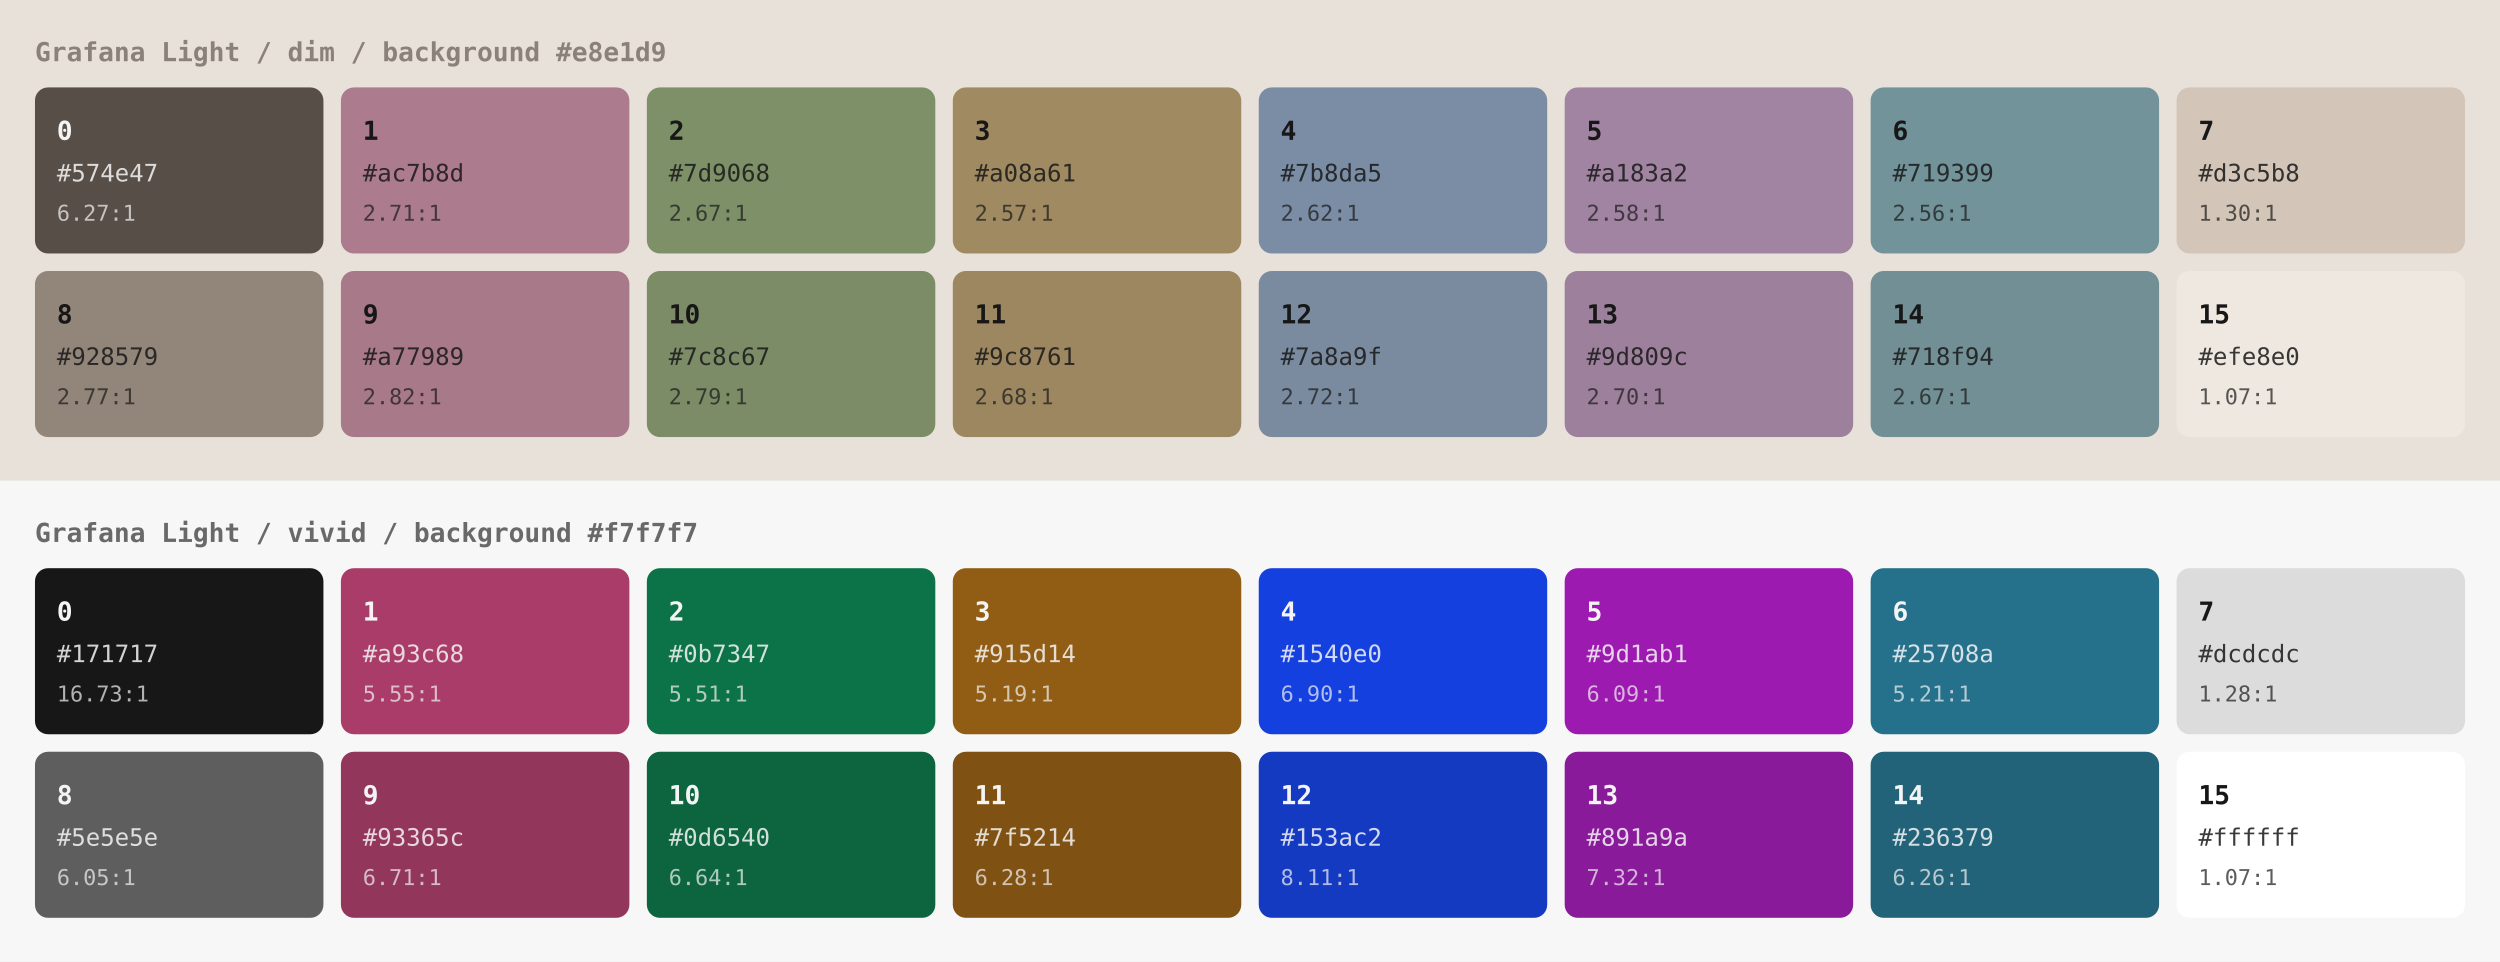
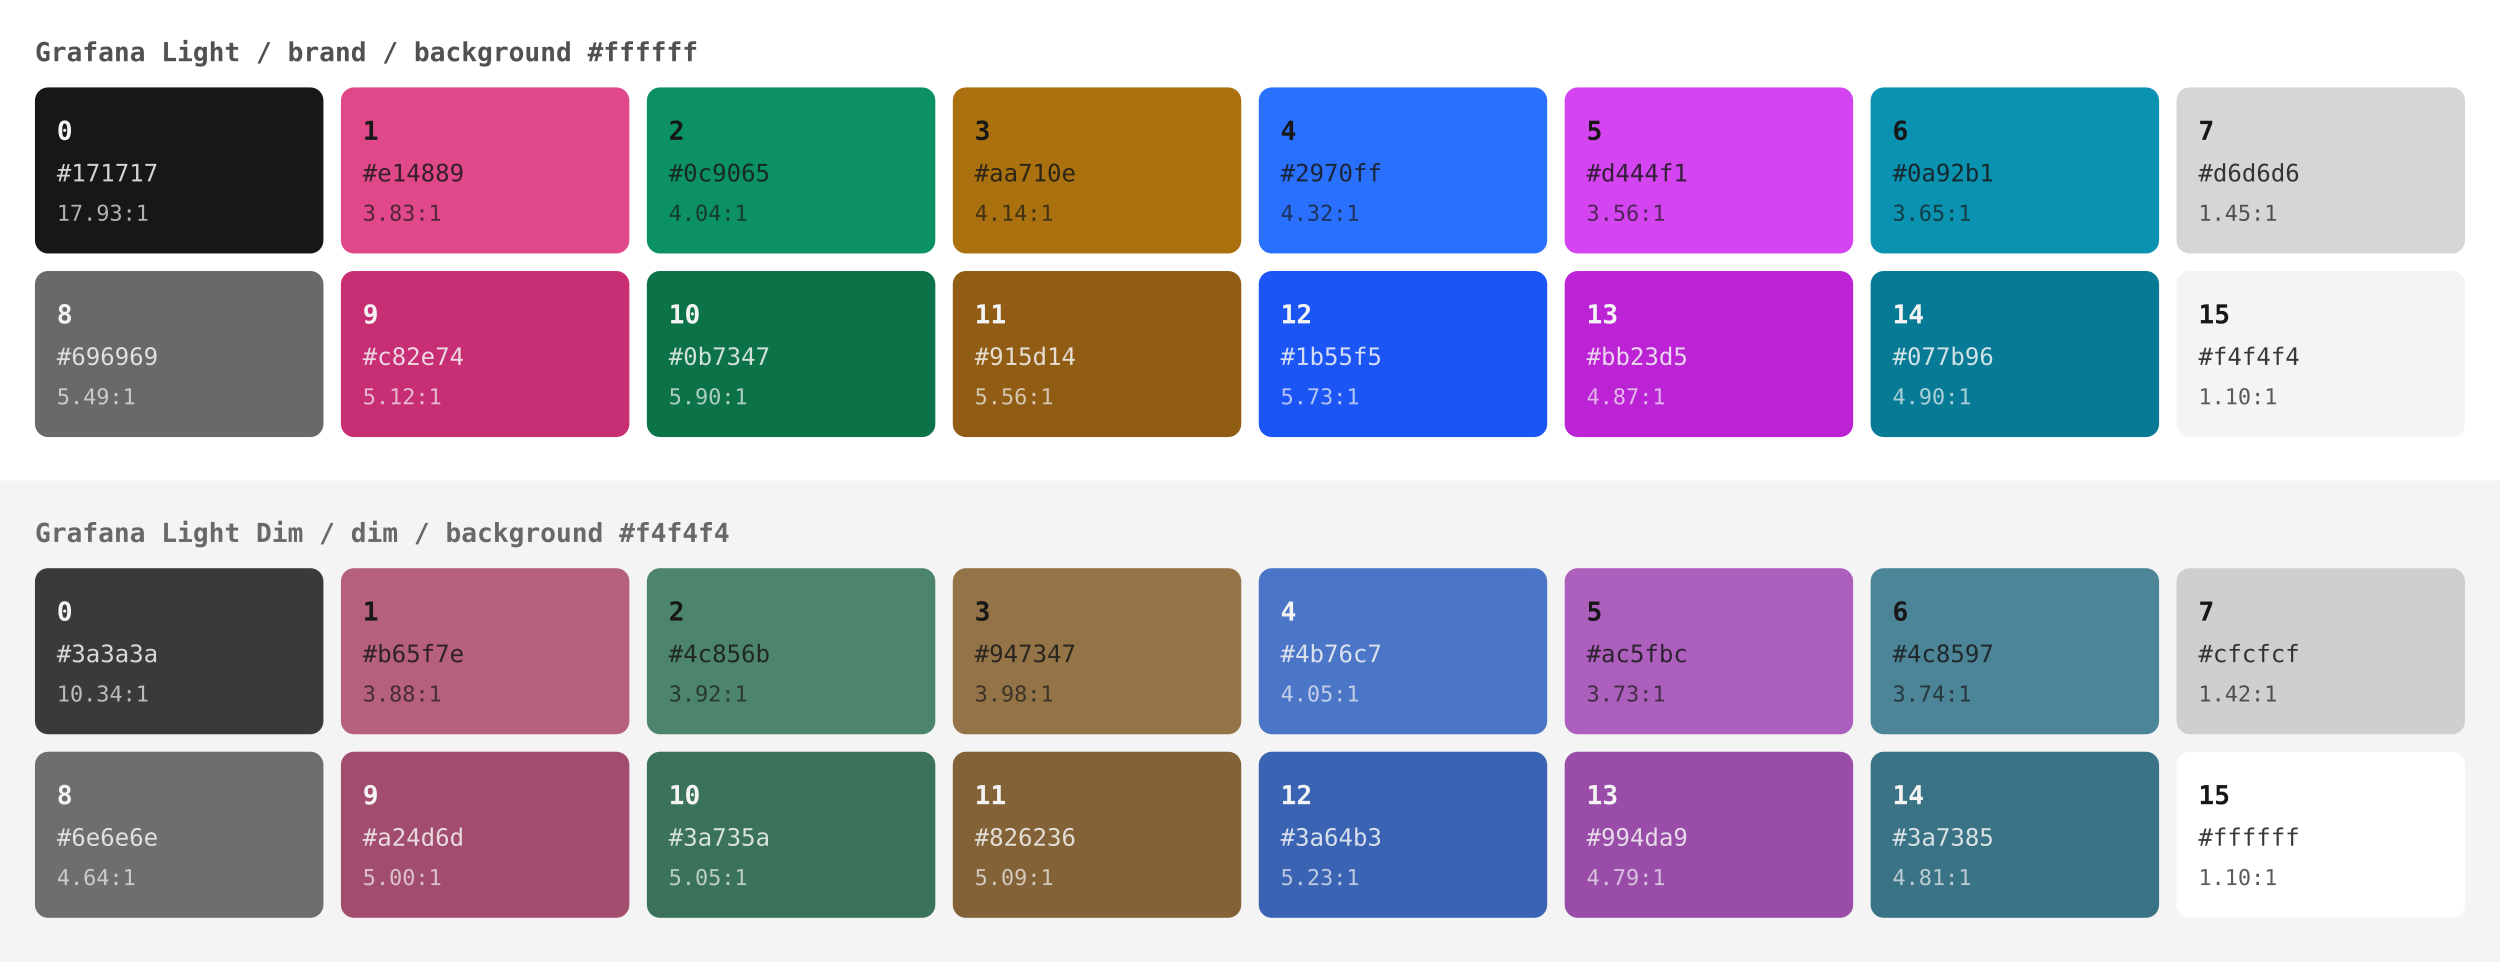
<svg xmlns="http://www.w3.org/2000/svg" width="1144" height="440" viewBox="0 0 1144 440" role="img" aria-label="Grafana Light ANSI palette">
-   <rect x="0" y="0" width="1144" height="220" fill="#e8e1d9" />
-   <text x="16" y="28" font-family="ui-monospace, SFMono-Regular, Menlo, Consolas, monospace" font-size="12" font-weight="700" fill="#6b625b" opacity="0.75">Grafana Light / dim / background #e8e1d9</text>
-   <rect x="16" y="40" width="132" height="76" rx="6" fill="#574e47" />
+   <rect x="0" y="0" width="1144" height="220" fill="#ffffff" />
+   <text x="16" y="28" font-family="ui-monospace, SFMono-Regular, Menlo, Consolas, monospace" font-size="12" font-weight="700" fill="#171717" opacity="0.75">Grafana Light / brand / background #ffffff</text>
+   <rect x="16" y="40" width="132" height="76" rx="6" fill="#171717" />
  <text x="26" y="64" font-family="ui-monospace, SFMono-Regular, Menlo, Consolas, monospace" font-size="12" font-weight="600" fill="#f4f4f4">0</text>
-   <text x="26" y="83" font-family="ui-monospace, SFMono-Regular, Menlo, Consolas, monospace" font-size="11" fill="#f4f4f4" opacity="0.85">#574e47</text>
-   <text x="26" y="101" font-family="ui-monospace, SFMono-Regular, Menlo, Consolas, monospace" font-size="10" fill="#f4f4f4" opacity="0.7">6.27:1</text>
-   <rect x="156" y="40" width="132" height="76" rx="6" fill="#ac7b8d" />
+   <text x="26" y="83" font-family="ui-monospace, SFMono-Regular, Menlo, Consolas, monospace" font-size="11" fill="#f4f4f4" opacity="0.85">#171717</text>
+   <text x="26" y="101" font-family="ui-monospace, SFMono-Regular, Menlo, Consolas, monospace" font-size="10" fill="#f4f4f4" opacity="0.7">17.93:1</text>
+   <rect x="156" y="40" width="132" height="76" rx="6" fill="#e14889" />
  <text x="166" y="64" font-family="ui-monospace, SFMono-Regular, Menlo, Consolas, monospace" font-size="12" font-weight="600" fill="#171717">1</text>
-   <text x="166" y="83" font-family="ui-monospace, SFMono-Regular, Menlo, Consolas, monospace" font-size="11" fill="#171717" opacity="0.85">#ac7b8d</text>
-   <text x="166" y="101" font-family="ui-monospace, SFMono-Regular, Menlo, Consolas, monospace" font-size="10" fill="#171717" opacity="0.7">2.71:1</text>
-   <rect x="296" y="40" width="132" height="76" rx="6" fill="#7d9068" />
+   <text x="166" y="83" font-family="ui-monospace, SFMono-Regular, Menlo, Consolas, monospace" font-size="11" fill="#171717" opacity="0.85">#e14889</text>
+   <text x="166" y="101" font-family="ui-monospace, SFMono-Regular, Menlo, Consolas, monospace" font-size="10" fill="#171717" opacity="0.7">3.83:1</text>
+   <rect x="296" y="40" width="132" height="76" rx="6" fill="#0c9065" />
  <text x="306" y="64" font-family="ui-monospace, SFMono-Regular, Menlo, Consolas, monospace" font-size="12" font-weight="600" fill="#171717">2</text>
-   <text x="306" y="83" font-family="ui-monospace, SFMono-Regular, Menlo, Consolas, monospace" font-size="11" fill="#171717" opacity="0.85">#7d9068</text>
-   <text x="306" y="101" font-family="ui-monospace, SFMono-Regular, Menlo, Consolas, monospace" font-size="10" fill="#171717" opacity="0.7">2.67:1</text>
-   <rect x="436" y="40" width="132" height="76" rx="6" fill="#a08a61" />
+   <text x="306" y="83" font-family="ui-monospace, SFMono-Regular, Menlo, Consolas, monospace" font-size="11" fill="#171717" opacity="0.85">#0c9065</text>
+   <text x="306" y="101" font-family="ui-monospace, SFMono-Regular, Menlo, Consolas, monospace" font-size="10" fill="#171717" opacity="0.7">4.04:1</text>
+   <rect x="436" y="40" width="132" height="76" rx="6" fill="#aa710e" />
  <text x="446" y="64" font-family="ui-monospace, SFMono-Regular, Menlo, Consolas, monospace" font-size="12" font-weight="600" fill="#171717">3</text>
-   <text x="446" y="83" font-family="ui-monospace, SFMono-Regular, Menlo, Consolas, monospace" font-size="11" fill="#171717" opacity="0.85">#a08a61</text>
-   <text x="446" y="101" font-family="ui-monospace, SFMono-Regular, Menlo, Consolas, monospace" font-size="10" fill="#171717" opacity="0.7">2.57:1</text>
-   <rect x="576" y="40" width="132" height="76" rx="6" fill="#7b8da5" />
+   <text x="446" y="83" font-family="ui-monospace, SFMono-Regular, Menlo, Consolas, monospace" font-size="11" fill="#171717" opacity="0.85">#aa710e</text>
+   <text x="446" y="101" font-family="ui-monospace, SFMono-Regular, Menlo, Consolas, monospace" font-size="10" fill="#171717" opacity="0.7">4.14:1</text>
+   <rect x="576" y="40" width="132" height="76" rx="6" fill="#2970ff" />
  <text x="586" y="64" font-family="ui-monospace, SFMono-Regular, Menlo, Consolas, monospace" font-size="12" font-weight="600" fill="#171717">4</text>
-   <text x="586" y="83" font-family="ui-monospace, SFMono-Regular, Menlo, Consolas, monospace" font-size="11" fill="#171717" opacity="0.85">#7b8da5</text>
-   <text x="586" y="101" font-family="ui-monospace, SFMono-Regular, Menlo, Consolas, monospace" font-size="10" fill="#171717" opacity="0.7">2.62:1</text>
-   <rect x="716" y="40" width="132" height="76" rx="6" fill="#a183a2" />
+   <text x="586" y="83" font-family="ui-monospace, SFMono-Regular, Menlo, Consolas, monospace" font-size="11" fill="#171717" opacity="0.85">#2970ff</text>
+   <text x="586" y="101" font-family="ui-monospace, SFMono-Regular, Menlo, Consolas, monospace" font-size="10" fill="#171717" opacity="0.7">4.32:1</text>
+   <rect x="716" y="40" width="132" height="76" rx="6" fill="#d444f1" />
  <text x="726" y="64" font-family="ui-monospace, SFMono-Regular, Menlo, Consolas, monospace" font-size="12" font-weight="600" fill="#171717">5</text>
-   <text x="726" y="83" font-family="ui-monospace, SFMono-Regular, Menlo, Consolas, monospace" font-size="11" fill="#171717" opacity="0.85">#a183a2</text>
-   <text x="726" y="101" font-family="ui-monospace, SFMono-Regular, Menlo, Consolas, monospace" font-size="10" fill="#171717" opacity="0.7">2.58:1</text>
-   <rect x="856" y="40" width="132" height="76" rx="6" fill="#719399" />
+   <text x="726" y="83" font-family="ui-monospace, SFMono-Regular, Menlo, Consolas, monospace" font-size="11" fill="#171717" opacity="0.85">#d444f1</text>
+   <text x="726" y="101" font-family="ui-monospace, SFMono-Regular, Menlo, Consolas, monospace" font-size="10" fill="#171717" opacity="0.7">3.56:1</text>
+   <rect x="856" y="40" width="132" height="76" rx="6" fill="#0a92b1" />
  <text x="866" y="64" font-family="ui-monospace, SFMono-Regular, Menlo, Consolas, monospace" font-size="12" font-weight="600" fill="#171717">6</text>
-   <text x="866" y="83" font-family="ui-monospace, SFMono-Regular, Menlo, Consolas, monospace" font-size="11" fill="#171717" opacity="0.85">#719399</text>
-   <text x="866" y="101" font-family="ui-monospace, SFMono-Regular, Menlo, Consolas, monospace" font-size="10" fill="#171717" opacity="0.7">2.56:1</text>
-   <rect x="996" y="40" width="132" height="76" rx="6" fill="#d3c5b8" />
+   <text x="866" y="83" font-family="ui-monospace, SFMono-Regular, Menlo, Consolas, monospace" font-size="11" fill="#171717" opacity="0.85">#0a92b1</text>
+   <text x="866" y="101" font-family="ui-monospace, SFMono-Regular, Menlo, Consolas, monospace" font-size="10" fill="#171717" opacity="0.7">3.65:1</text>
+   <rect x="996" y="40" width="132" height="76" rx="6" fill="#d6d6d6" />
  <text x="1006" y="64" font-family="ui-monospace, SFMono-Regular, Menlo, Consolas, monospace" font-size="12" font-weight="600" fill="#171717">7</text>
-   <text x="1006" y="83" font-family="ui-monospace, SFMono-Regular, Menlo, Consolas, monospace" font-size="11" fill="#171717" opacity="0.85">#d3c5b8</text>
-   <text x="1006" y="101" font-family="ui-monospace, SFMono-Regular, Menlo, Consolas, monospace" font-size="10" fill="#171717" opacity="0.7">1.30:1</text>
-   <rect x="16" y="124" width="132" height="76" rx="6" fill="#928579" />
-   <text x="26" y="148" font-family="ui-monospace, SFMono-Regular, Menlo, Consolas, monospace" font-size="12" font-weight="600" fill="#171717">8</text>
-   <text x="26" y="167" font-family="ui-monospace, SFMono-Regular, Menlo, Consolas, monospace" font-size="11" fill="#171717" opacity="0.85">#928579</text>
-   <text x="26" y="185" font-family="ui-monospace, SFMono-Regular, Menlo, Consolas, monospace" font-size="10" fill="#171717" opacity="0.7">2.77:1</text>
-   <rect x="156" y="124" width="132" height="76" rx="6" fill="#a77989" />
-   <text x="166" y="148" font-family="ui-monospace, SFMono-Regular, Menlo, Consolas, monospace" font-size="12" font-weight="600" fill="#171717">9</text>
-   <text x="166" y="167" font-family="ui-monospace, SFMono-Regular, Menlo, Consolas, monospace" font-size="11" fill="#171717" opacity="0.85">#a77989</text>
-   <text x="166" y="185" font-family="ui-monospace, SFMono-Regular, Menlo, Consolas, monospace" font-size="10" fill="#171717" opacity="0.7">2.82:1</text>
-   <rect x="296" y="124" width="132" height="76" rx="6" fill="#7c8c67" />
-   <text x="306" y="148" font-family="ui-monospace, SFMono-Regular, Menlo, Consolas, monospace" font-size="12" font-weight="600" fill="#171717">10</text>
-   <text x="306" y="167" font-family="ui-monospace, SFMono-Regular, Menlo, Consolas, monospace" font-size="11" fill="#171717" opacity="0.85">#7c8c67</text>
-   <text x="306" y="185" font-family="ui-monospace, SFMono-Regular, Menlo, Consolas, monospace" font-size="10" fill="#171717" opacity="0.7">2.79:1</text>
-   <rect x="436" y="124" width="132" height="76" rx="6" fill="#9c8761" />
-   <text x="446" y="148" font-family="ui-monospace, SFMono-Regular, Menlo, Consolas, monospace" font-size="12" font-weight="600" fill="#171717">11</text>
-   <text x="446" y="167" font-family="ui-monospace, SFMono-Regular, Menlo, Consolas, monospace" font-size="11" fill="#171717" opacity="0.85">#9c8761</text>
-   <text x="446" y="185" font-family="ui-monospace, SFMono-Regular, Menlo, Consolas, monospace" font-size="10" fill="#171717" opacity="0.7">2.68:1</text>
-   <rect x="576" y="124" width="132" height="76" rx="6" fill="#7a8a9f" />
-   <text x="586" y="148" font-family="ui-monospace, SFMono-Regular, Menlo, Consolas, monospace" font-size="12" font-weight="600" fill="#171717">12</text>
-   <text x="586" y="167" font-family="ui-monospace, SFMono-Regular, Menlo, Consolas, monospace" font-size="11" fill="#171717" opacity="0.85">#7a8a9f</text>
-   <text x="586" y="185" font-family="ui-monospace, SFMono-Regular, Menlo, Consolas, monospace" font-size="10" fill="#171717" opacity="0.7">2.72:1</text>
-   <rect x="716" y="124" width="132" height="76" rx="6" fill="#9d809c" />
-   <text x="726" y="148" font-family="ui-monospace, SFMono-Regular, Menlo, Consolas, monospace" font-size="12" font-weight="600" fill="#171717">13</text>
-   <text x="726" y="167" font-family="ui-monospace, SFMono-Regular, Menlo, Consolas, monospace" font-size="11" fill="#171717" opacity="0.85">#9d809c</text>
-   <text x="726" y="185" font-family="ui-monospace, SFMono-Regular, Menlo, Consolas, monospace" font-size="10" fill="#171717" opacity="0.7">2.70:1</text>
-   <rect x="856" y="124" width="132" height="76" rx="6" fill="#718f94" />
-   <text x="866" y="148" font-family="ui-monospace, SFMono-Regular, Menlo, Consolas, monospace" font-size="12" font-weight="600" fill="#171717">14</text>
-   <text x="866" y="167" font-family="ui-monospace, SFMono-Regular, Menlo, Consolas, monospace" font-size="11" fill="#171717" opacity="0.85">#718f94</text>
-   <text x="866" y="185" font-family="ui-monospace, SFMono-Regular, Menlo, Consolas, monospace" font-size="10" fill="#171717" opacity="0.7">2.67:1</text>
-   <rect x="996" y="124" width="132" height="76" rx="6" fill="#efe8e0" />
+   <text x="1006" y="83" font-family="ui-monospace, SFMono-Regular, Menlo, Consolas, monospace" font-size="11" fill="#171717" opacity="0.85">#d6d6d6</text>
+   <text x="1006" y="101" font-family="ui-monospace, SFMono-Regular, Menlo, Consolas, monospace" font-size="10" fill="#171717" opacity="0.7">1.45:1</text>
+   <rect x="16" y="124" width="132" height="76" rx="6" fill="#696969" />
+   <text x="26" y="148" font-family="ui-monospace, SFMono-Regular, Menlo, Consolas, monospace" font-size="12" font-weight="600" fill="#f4f4f4">8</text>
+   <text x="26" y="167" font-family="ui-monospace, SFMono-Regular, Menlo, Consolas, monospace" font-size="11" fill="#f4f4f4" opacity="0.85">#696969</text>
+   <text x="26" y="185" font-family="ui-monospace, SFMono-Regular, Menlo, Consolas, monospace" font-size="10" fill="#f4f4f4" opacity="0.7">5.49:1</text>
+   <rect x="156" y="124" width="132" height="76" rx="6" fill="#c82e74" />
+   <text x="166" y="148" font-family="ui-monospace, SFMono-Regular, Menlo, Consolas, monospace" font-size="12" font-weight="600" fill="#f4f4f4">9</text>
+   <text x="166" y="167" font-family="ui-monospace, SFMono-Regular, Menlo, Consolas, monospace" font-size="11" fill="#f4f4f4" opacity="0.85">#c82e74</text>
+   <text x="166" y="185" font-family="ui-monospace, SFMono-Regular, Menlo, Consolas, monospace" font-size="10" fill="#f4f4f4" opacity="0.7">5.12:1</text>
+   <rect x="296" y="124" width="132" height="76" rx="6" fill="#0b7347" />
+   <text x="306" y="148" font-family="ui-monospace, SFMono-Regular, Menlo, Consolas, monospace" font-size="12" font-weight="600" fill="#f4f4f4">10</text>
+   <text x="306" y="167" font-family="ui-monospace, SFMono-Regular, Menlo, Consolas, monospace" font-size="11" fill="#f4f4f4" opacity="0.85">#0b7347</text>
+   <text x="306" y="185" font-family="ui-monospace, SFMono-Regular, Menlo, Consolas, monospace" font-size="10" fill="#f4f4f4" opacity="0.7">5.90:1</text>
+   <rect x="436" y="124" width="132" height="76" rx="6" fill="#915d14" />
+   <text x="446" y="148" font-family="ui-monospace, SFMono-Regular, Menlo, Consolas, monospace" font-size="12" font-weight="600" fill="#f4f4f4">11</text>
+   <text x="446" y="167" font-family="ui-monospace, SFMono-Regular, Menlo, Consolas, monospace" font-size="11" fill="#f4f4f4" opacity="0.85">#915d14</text>
+   <text x="446" y="185" font-family="ui-monospace, SFMono-Regular, Menlo, Consolas, monospace" font-size="10" fill="#f4f4f4" opacity="0.7">5.56:1</text>
+   <rect x="576" y="124" width="132" height="76" rx="6" fill="#1b55f5" />
+   <text x="586" y="148" font-family="ui-monospace, SFMono-Regular, Menlo, Consolas, monospace" font-size="12" font-weight="600" fill="#f4f4f4">12</text>
+   <text x="586" y="167" font-family="ui-monospace, SFMono-Regular, Menlo, Consolas, monospace" font-size="11" fill="#f4f4f4" opacity="0.85">#1b55f5</text>
+   <text x="586" y="185" font-family="ui-monospace, SFMono-Regular, Menlo, Consolas, monospace" font-size="10" fill="#f4f4f4" opacity="0.7">5.73:1</text>
+   <rect x="716" y="124" width="132" height="76" rx="6" fill="#bb23d5" />
+   <text x="726" y="148" font-family="ui-monospace, SFMono-Regular, Menlo, Consolas, monospace" font-size="12" font-weight="600" fill="#f4f4f4">13</text>
+   <text x="726" y="167" font-family="ui-monospace, SFMono-Regular, Menlo, Consolas, monospace" font-size="11" fill="#f4f4f4" opacity="0.85">#bb23d5</text>
+   <text x="726" y="185" font-family="ui-monospace, SFMono-Regular, Menlo, Consolas, monospace" font-size="10" fill="#f4f4f4" opacity="0.7">4.87:1</text>
+   <rect x="856" y="124" width="132" height="76" rx="6" fill="#077b96" />
+   <text x="866" y="148" font-family="ui-monospace, SFMono-Regular, Menlo, Consolas, monospace" font-size="12" font-weight="600" fill="#f4f4f4">14</text>
+   <text x="866" y="167" font-family="ui-monospace, SFMono-Regular, Menlo, Consolas, monospace" font-size="11" fill="#f4f4f4" opacity="0.85">#077b96</text>
+   <text x="866" y="185" font-family="ui-monospace, SFMono-Regular, Menlo, Consolas, monospace" font-size="10" fill="#f4f4f4" opacity="0.7">4.90:1</text>
+   <rect x="996" y="124" width="132" height="76" rx="6" fill="#f4f4f4" />
  <text x="1006" y="148" font-family="ui-monospace, SFMono-Regular, Menlo, Consolas, monospace" font-size="12" font-weight="600" fill="#171717">15</text>
-   <text x="1006" y="167" font-family="ui-monospace, SFMono-Regular, Menlo, Consolas, monospace" font-size="11" fill="#171717" opacity="0.85">#efe8e0</text>
-   <text x="1006" y="185" font-family="ui-monospace, SFMono-Regular, Menlo, Consolas, monospace" font-size="10" fill="#171717" opacity="0.7">1.07:1</text>
-   <rect x="0" y="220" width="1144" height="220" fill="#f7f7f7" />
-   <text x="16" y="248" font-family="ui-monospace, SFMono-Regular, Menlo, Consolas, monospace" font-size="12" font-weight="700" fill="#3a3a3a" opacity="0.75">Grafana Light / vivid / background #f7f7f7</text>
-   <rect x="16" y="260" width="132" height="76" rx="6" fill="#171717" />
+   <text x="1006" y="167" font-family="ui-monospace, SFMono-Regular, Menlo, Consolas, monospace" font-size="11" fill="#171717" opacity="0.85">#f4f4f4</text>
+   <text x="1006" y="185" font-family="ui-monospace, SFMono-Regular, Menlo, Consolas, monospace" font-size="10" fill="#171717" opacity="0.7">1.10:1</text>
+   <rect x="0" y="220" width="1144" height="220" fill="#f4f4f4" />
+   <text x="16" y="248" font-family="ui-monospace, SFMono-Regular, Menlo, Consolas, monospace" font-size="12" font-weight="700" fill="#3a3a3a" opacity="0.75">Grafana Light Dim / dim / background #f4f4f4</text>
+   <rect x="16" y="260" width="132" height="76" rx="6" fill="#3a3a3a" />
  <text x="26" y="284" font-family="ui-monospace, SFMono-Regular, Menlo, Consolas, monospace" font-size="12" font-weight="600" fill="#f4f4f4">0</text>
-   <text x="26" y="303" font-family="ui-monospace, SFMono-Regular, Menlo, Consolas, monospace" font-size="11" fill="#f4f4f4" opacity="0.85">#171717</text>
-   <text x="26" y="321" font-family="ui-monospace, SFMono-Regular, Menlo, Consolas, monospace" font-size="10" fill="#f4f4f4" opacity="0.7">16.73:1</text>
-   <rect x="156" y="260" width="132" height="76" rx="6" fill="#a93c68" />
-   <text x="166" y="284" font-family="ui-monospace, SFMono-Regular, Menlo, Consolas, monospace" font-size="12" font-weight="600" fill="#f4f4f4">1</text>
-   <text x="166" y="303" font-family="ui-monospace, SFMono-Regular, Menlo, Consolas, monospace" font-size="11" fill="#f4f4f4" opacity="0.85">#a93c68</text>
-   <text x="166" y="321" font-family="ui-monospace, SFMono-Regular, Menlo, Consolas, monospace" font-size="10" fill="#f4f4f4" opacity="0.7">5.55:1</text>
-   <rect x="296" y="260" width="132" height="76" rx="6" fill="#0b7347" />
-   <text x="306" y="284" font-family="ui-monospace, SFMono-Regular, Menlo, Consolas, monospace" font-size="12" font-weight="600" fill="#f4f4f4">2</text>
-   <text x="306" y="303" font-family="ui-monospace, SFMono-Regular, Menlo, Consolas, monospace" font-size="11" fill="#f4f4f4" opacity="0.85">#0b7347</text>
-   <text x="306" y="321" font-family="ui-monospace, SFMono-Regular, Menlo, Consolas, monospace" font-size="10" fill="#f4f4f4" opacity="0.7">5.51:1</text>
-   <rect x="436" y="260" width="132" height="76" rx="6" fill="#915d14" />
-   <text x="446" y="284" font-family="ui-monospace, SFMono-Regular, Menlo, Consolas, monospace" font-size="12" font-weight="600" fill="#f4f4f4">3</text>
-   <text x="446" y="303" font-family="ui-monospace, SFMono-Regular, Menlo, Consolas, monospace" font-size="11" fill="#f4f4f4" opacity="0.85">#915d14</text>
-   <text x="446" y="321" font-family="ui-monospace, SFMono-Regular, Menlo, Consolas, monospace" font-size="10" fill="#f4f4f4" opacity="0.7">5.19:1</text>
-   <rect x="576" y="260" width="132" height="76" rx="6" fill="#1540e0" />
+   <text x="26" y="303" font-family="ui-monospace, SFMono-Regular, Menlo, Consolas, monospace" font-size="11" fill="#f4f4f4" opacity="0.85">#3a3a3a</text>
+   <text x="26" y="321" font-family="ui-monospace, SFMono-Regular, Menlo, Consolas, monospace" font-size="10" fill="#f4f4f4" opacity="0.7">10.34:1</text>
+   <rect x="156" y="260" width="132" height="76" rx="6" fill="#b65f7e" />
+   <text x="166" y="284" font-family="ui-monospace, SFMono-Regular, Menlo, Consolas, monospace" font-size="12" font-weight="600" fill="#171717">1</text>
+   <text x="166" y="303" font-family="ui-monospace, SFMono-Regular, Menlo, Consolas, monospace" font-size="11" fill="#171717" opacity="0.85">#b65f7e</text>
+   <text x="166" y="321" font-family="ui-monospace, SFMono-Regular, Menlo, Consolas, monospace" font-size="10" fill="#171717" opacity="0.7">3.88:1</text>
+   <rect x="296" y="260" width="132" height="76" rx="6" fill="#4c856b" />
+   <text x="306" y="284" font-family="ui-monospace, SFMono-Regular, Menlo, Consolas, monospace" font-size="12" font-weight="600" fill="#171717">2</text>
+   <text x="306" y="303" font-family="ui-monospace, SFMono-Regular, Menlo, Consolas, monospace" font-size="11" fill="#171717" opacity="0.85">#4c856b</text>
+   <text x="306" y="321" font-family="ui-monospace, SFMono-Regular, Menlo, Consolas, monospace" font-size="10" fill="#171717" opacity="0.7">3.92:1</text>
+   <rect x="436" y="260" width="132" height="76" rx="6" fill="#947347" />
+   <text x="446" y="284" font-family="ui-monospace, SFMono-Regular, Menlo, Consolas, monospace" font-size="12" font-weight="600" fill="#171717">3</text>
+   <text x="446" y="303" font-family="ui-monospace, SFMono-Regular, Menlo, Consolas, monospace" font-size="11" fill="#171717" opacity="0.85">#947347</text>
+   <text x="446" y="321" font-family="ui-monospace, SFMono-Regular, Menlo, Consolas, monospace" font-size="10" fill="#171717" opacity="0.7">3.98:1</text>
+   <rect x="576" y="260" width="132" height="76" rx="6" fill="#4b76c7" />
  <text x="586" y="284" font-family="ui-monospace, SFMono-Regular, Menlo, Consolas, monospace" font-size="12" font-weight="600" fill="#f4f4f4">4</text>
-   <text x="586" y="303" font-family="ui-monospace, SFMono-Regular, Menlo, Consolas, monospace" font-size="11" fill="#f4f4f4" opacity="0.85">#1540e0</text>
-   <text x="586" y="321" font-family="ui-monospace, SFMono-Regular, Menlo, Consolas, monospace" font-size="10" fill="#f4f4f4" opacity="0.7">6.90:1</text>
-   <rect x="716" y="260" width="132" height="76" rx="6" fill="#9d1ab1" />
-   <text x="726" y="284" font-family="ui-monospace, SFMono-Regular, Menlo, Consolas, monospace" font-size="12" font-weight="600" fill="#f4f4f4">5</text>
-   <text x="726" y="303" font-family="ui-monospace, SFMono-Regular, Menlo, Consolas, monospace" font-size="11" fill="#f4f4f4" opacity="0.85">#9d1ab1</text>
-   <text x="726" y="321" font-family="ui-monospace, SFMono-Regular, Menlo, Consolas, monospace" font-size="10" fill="#f4f4f4" opacity="0.7">6.09:1</text>
-   <rect x="856" y="260" width="132" height="76" rx="6" fill="#25708a" />
-   <text x="866" y="284" font-family="ui-monospace, SFMono-Regular, Menlo, Consolas, monospace" font-size="12" font-weight="600" fill="#f4f4f4">6</text>
-   <text x="866" y="303" font-family="ui-monospace, SFMono-Regular, Menlo, Consolas, monospace" font-size="11" fill="#f4f4f4" opacity="0.85">#25708a</text>
-   <text x="866" y="321" font-family="ui-monospace, SFMono-Regular, Menlo, Consolas, monospace" font-size="10" fill="#f4f4f4" opacity="0.7">5.21:1</text>
-   <rect x="996" y="260" width="132" height="76" rx="6" fill="#dcdcdc" />
+   <text x="586" y="303" font-family="ui-monospace, SFMono-Regular, Menlo, Consolas, monospace" font-size="11" fill="#f4f4f4" opacity="0.85">#4b76c7</text>
+   <text x="586" y="321" font-family="ui-monospace, SFMono-Regular, Menlo, Consolas, monospace" font-size="10" fill="#f4f4f4" opacity="0.7">4.05:1</text>
+   <rect x="716" y="260" width="132" height="76" rx="6" fill="#ac5fbc" />
+   <text x="726" y="284" font-family="ui-monospace, SFMono-Regular, Menlo, Consolas, monospace" font-size="12" font-weight="600" fill="#171717">5</text>
+   <text x="726" y="303" font-family="ui-monospace, SFMono-Regular, Menlo, Consolas, monospace" font-size="11" fill="#171717" opacity="0.85">#ac5fbc</text>
+   <text x="726" y="321" font-family="ui-monospace, SFMono-Regular, Menlo, Consolas, monospace" font-size="10" fill="#171717" opacity="0.7">3.73:1</text>
+   <rect x="856" y="260" width="132" height="76" rx="6" fill="#4c8597" />
+   <text x="866" y="284" font-family="ui-monospace, SFMono-Regular, Menlo, Consolas, monospace" font-size="12" font-weight="600" fill="#171717">6</text>
+   <text x="866" y="303" font-family="ui-monospace, SFMono-Regular, Menlo, Consolas, monospace" font-size="11" fill="#171717" opacity="0.85">#4c8597</text>
+   <text x="866" y="321" font-family="ui-monospace, SFMono-Regular, Menlo, Consolas, monospace" font-size="10" fill="#171717" opacity="0.7">3.74:1</text>
+   <rect x="996" y="260" width="132" height="76" rx="6" fill="#cfcfcf" />
  <text x="1006" y="284" font-family="ui-monospace, SFMono-Regular, Menlo, Consolas, monospace" font-size="12" font-weight="600" fill="#171717">7</text>
-   <text x="1006" y="303" font-family="ui-monospace, SFMono-Regular, Menlo, Consolas, monospace" font-size="11" fill="#171717" opacity="0.85">#dcdcdc</text>
-   <text x="1006" y="321" font-family="ui-monospace, SFMono-Regular, Menlo, Consolas, monospace" font-size="10" fill="#171717" opacity="0.7">1.28:1</text>
-   <rect x="16" y="344" width="132" height="76" rx="6" fill="#5e5e5e" />
+   <text x="1006" y="303" font-family="ui-monospace, SFMono-Regular, Menlo, Consolas, monospace" font-size="11" fill="#171717" opacity="0.85">#cfcfcf</text>
+   <text x="1006" y="321" font-family="ui-monospace, SFMono-Regular, Menlo, Consolas, monospace" font-size="10" fill="#171717" opacity="0.7">1.42:1</text>
+   <rect x="16" y="344" width="132" height="76" rx="6" fill="#6e6e6e" />
  <text x="26" y="368" font-family="ui-monospace, SFMono-Regular, Menlo, Consolas, monospace" font-size="12" font-weight="600" fill="#f4f4f4">8</text>
-   <text x="26" y="387" font-family="ui-monospace, SFMono-Regular, Menlo, Consolas, monospace" font-size="11" fill="#f4f4f4" opacity="0.85">#5e5e5e</text>
-   <text x="26" y="405" font-family="ui-monospace, SFMono-Regular, Menlo, Consolas, monospace" font-size="10" fill="#f4f4f4" opacity="0.7">6.05:1</text>
-   <rect x="156" y="344" width="132" height="76" rx="6" fill="#93365c" />
+   <text x="26" y="387" font-family="ui-monospace, SFMono-Regular, Menlo, Consolas, monospace" font-size="11" fill="#f4f4f4" opacity="0.85">#6e6e6e</text>
+   <text x="26" y="405" font-family="ui-monospace, SFMono-Regular, Menlo, Consolas, monospace" font-size="10" fill="#f4f4f4" opacity="0.7">4.64:1</text>
+   <rect x="156" y="344" width="132" height="76" rx="6" fill="#a24d6d" />
  <text x="166" y="368" font-family="ui-monospace, SFMono-Regular, Menlo, Consolas, monospace" font-size="12" font-weight="600" fill="#f4f4f4">9</text>
-   <text x="166" y="387" font-family="ui-monospace, SFMono-Regular, Menlo, Consolas, monospace" font-size="11" fill="#f4f4f4" opacity="0.85">#93365c</text>
-   <text x="166" y="405" font-family="ui-monospace, SFMono-Regular, Menlo, Consolas, monospace" font-size="10" fill="#f4f4f4" opacity="0.7">6.71:1</text>
-   <rect x="296" y="344" width="132" height="76" rx="6" fill="#0d6540" />
+   <text x="166" y="387" font-family="ui-monospace, SFMono-Regular, Menlo, Consolas, monospace" font-size="11" fill="#f4f4f4" opacity="0.85">#a24d6d</text>
+   <text x="166" y="405" font-family="ui-monospace, SFMono-Regular, Menlo, Consolas, monospace" font-size="10" fill="#f4f4f4" opacity="0.7">5.00:1</text>
+   <rect x="296" y="344" width="132" height="76" rx="6" fill="#3a735a" />
  <text x="306" y="368" font-family="ui-monospace, SFMono-Regular, Menlo, Consolas, monospace" font-size="12" font-weight="600" fill="#f4f4f4">10</text>
-   <text x="306" y="387" font-family="ui-monospace, SFMono-Regular, Menlo, Consolas, monospace" font-size="11" fill="#f4f4f4" opacity="0.85">#0d6540</text>
-   <text x="306" y="405" font-family="ui-monospace, SFMono-Regular, Menlo, Consolas, monospace" font-size="10" fill="#f4f4f4" opacity="0.7">6.64:1</text>
-   <rect x="436" y="344" width="132" height="76" rx="6" fill="#7f5214" />
+   <text x="306" y="387" font-family="ui-monospace, SFMono-Regular, Menlo, Consolas, monospace" font-size="11" fill="#f4f4f4" opacity="0.85">#3a735a</text>
+   <text x="306" y="405" font-family="ui-monospace, SFMono-Regular, Menlo, Consolas, monospace" font-size="10" fill="#f4f4f4" opacity="0.7">5.05:1</text>
+   <rect x="436" y="344" width="132" height="76" rx="6" fill="#826236" />
  <text x="446" y="368" font-family="ui-monospace, SFMono-Regular, Menlo, Consolas, monospace" font-size="12" font-weight="600" fill="#f4f4f4">11</text>
-   <text x="446" y="387" font-family="ui-monospace, SFMono-Regular, Menlo, Consolas, monospace" font-size="11" fill="#f4f4f4" opacity="0.85">#7f5214</text>
-   <text x="446" y="405" font-family="ui-monospace, SFMono-Regular, Menlo, Consolas, monospace" font-size="10" fill="#f4f4f4" opacity="0.7">6.28:1</text>
-   <rect x="576" y="344" width="132" height="76" rx="6" fill="#153ac2" />
+   <text x="446" y="387" font-family="ui-monospace, SFMono-Regular, Menlo, Consolas, monospace" font-size="11" fill="#f4f4f4" opacity="0.85">#826236</text>
+   <text x="446" y="405" font-family="ui-monospace, SFMono-Regular, Menlo, Consolas, monospace" font-size="10" fill="#f4f4f4" opacity="0.7">5.09:1</text>
+   <rect x="576" y="344" width="132" height="76" rx="6" fill="#3a64b3" />
  <text x="586" y="368" font-family="ui-monospace, SFMono-Regular, Menlo, Consolas, monospace" font-size="12" font-weight="600" fill="#f4f4f4">12</text>
-   <text x="586" y="387" font-family="ui-monospace, SFMono-Regular, Menlo, Consolas, monospace" font-size="11" fill="#f4f4f4" opacity="0.85">#153ac2</text>
-   <text x="586" y="405" font-family="ui-monospace, SFMono-Regular, Menlo, Consolas, monospace" font-size="10" fill="#f4f4f4" opacity="0.7">8.11:1</text>
-   <rect x="716" y="344" width="132" height="76" rx="6" fill="#891a9a" />
+   <text x="586" y="387" font-family="ui-monospace, SFMono-Regular, Menlo, Consolas, monospace" font-size="11" fill="#f4f4f4" opacity="0.85">#3a64b3</text>
+   <text x="586" y="405" font-family="ui-monospace, SFMono-Regular, Menlo, Consolas, monospace" font-size="10" fill="#f4f4f4" opacity="0.7">5.23:1</text>
+   <rect x="716" y="344" width="132" height="76" rx="6" fill="#994da9" />
  <text x="726" y="368" font-family="ui-monospace, SFMono-Regular, Menlo, Consolas, monospace" font-size="12" font-weight="600" fill="#f4f4f4">13</text>
-   <text x="726" y="387" font-family="ui-monospace, SFMono-Regular, Menlo, Consolas, monospace" font-size="11" fill="#f4f4f4" opacity="0.85">#891a9a</text>
-   <text x="726" y="405" font-family="ui-monospace, SFMono-Regular, Menlo, Consolas, monospace" font-size="10" fill="#f4f4f4" opacity="0.7">7.32:1</text>
-   <rect x="856" y="344" width="132" height="76" rx="6" fill="#236379" />
+   <text x="726" y="387" font-family="ui-monospace, SFMono-Regular, Menlo, Consolas, monospace" font-size="11" fill="#f4f4f4" opacity="0.85">#994da9</text>
+   <text x="726" y="405" font-family="ui-monospace, SFMono-Regular, Menlo, Consolas, monospace" font-size="10" fill="#f4f4f4" opacity="0.7">4.79:1</text>
+   <rect x="856" y="344" width="132" height="76" rx="6" fill="#3a7385" />
  <text x="866" y="368" font-family="ui-monospace, SFMono-Regular, Menlo, Consolas, monospace" font-size="12" font-weight="600" fill="#f4f4f4">14</text>
-   <text x="866" y="387" font-family="ui-monospace, SFMono-Regular, Menlo, Consolas, monospace" font-size="11" fill="#f4f4f4" opacity="0.85">#236379</text>
-   <text x="866" y="405" font-family="ui-monospace, SFMono-Regular, Menlo, Consolas, monospace" font-size="10" fill="#f4f4f4" opacity="0.7">6.26:1</text>
+   <text x="866" y="387" font-family="ui-monospace, SFMono-Regular, Menlo, Consolas, monospace" font-size="11" fill="#f4f4f4" opacity="0.85">#3a7385</text>
+   <text x="866" y="405" font-family="ui-monospace, SFMono-Regular, Menlo, Consolas, monospace" font-size="10" fill="#f4f4f4" opacity="0.7">4.81:1</text>
  <rect x="996" y="344" width="132" height="76" rx="6" fill="#ffffff" />
  <text x="1006" y="368" font-family="ui-monospace, SFMono-Regular, Menlo, Consolas, monospace" font-size="12" font-weight="600" fill="#171717">15</text>
  <text x="1006" y="387" font-family="ui-monospace, SFMono-Regular, Menlo, Consolas, monospace" font-size="11" fill="#171717" opacity="0.85">#ffffff</text>
-   <text x="1006" y="405" font-family="ui-monospace, SFMono-Regular, Menlo, Consolas, monospace" font-size="10" fill="#171717" opacity="0.7">1.07:1</text>
+   <text x="1006" y="405" font-family="ui-monospace, SFMono-Regular, Menlo, Consolas, monospace" font-size="10" fill="#171717" opacity="0.7">1.10:1</text>
</svg>
